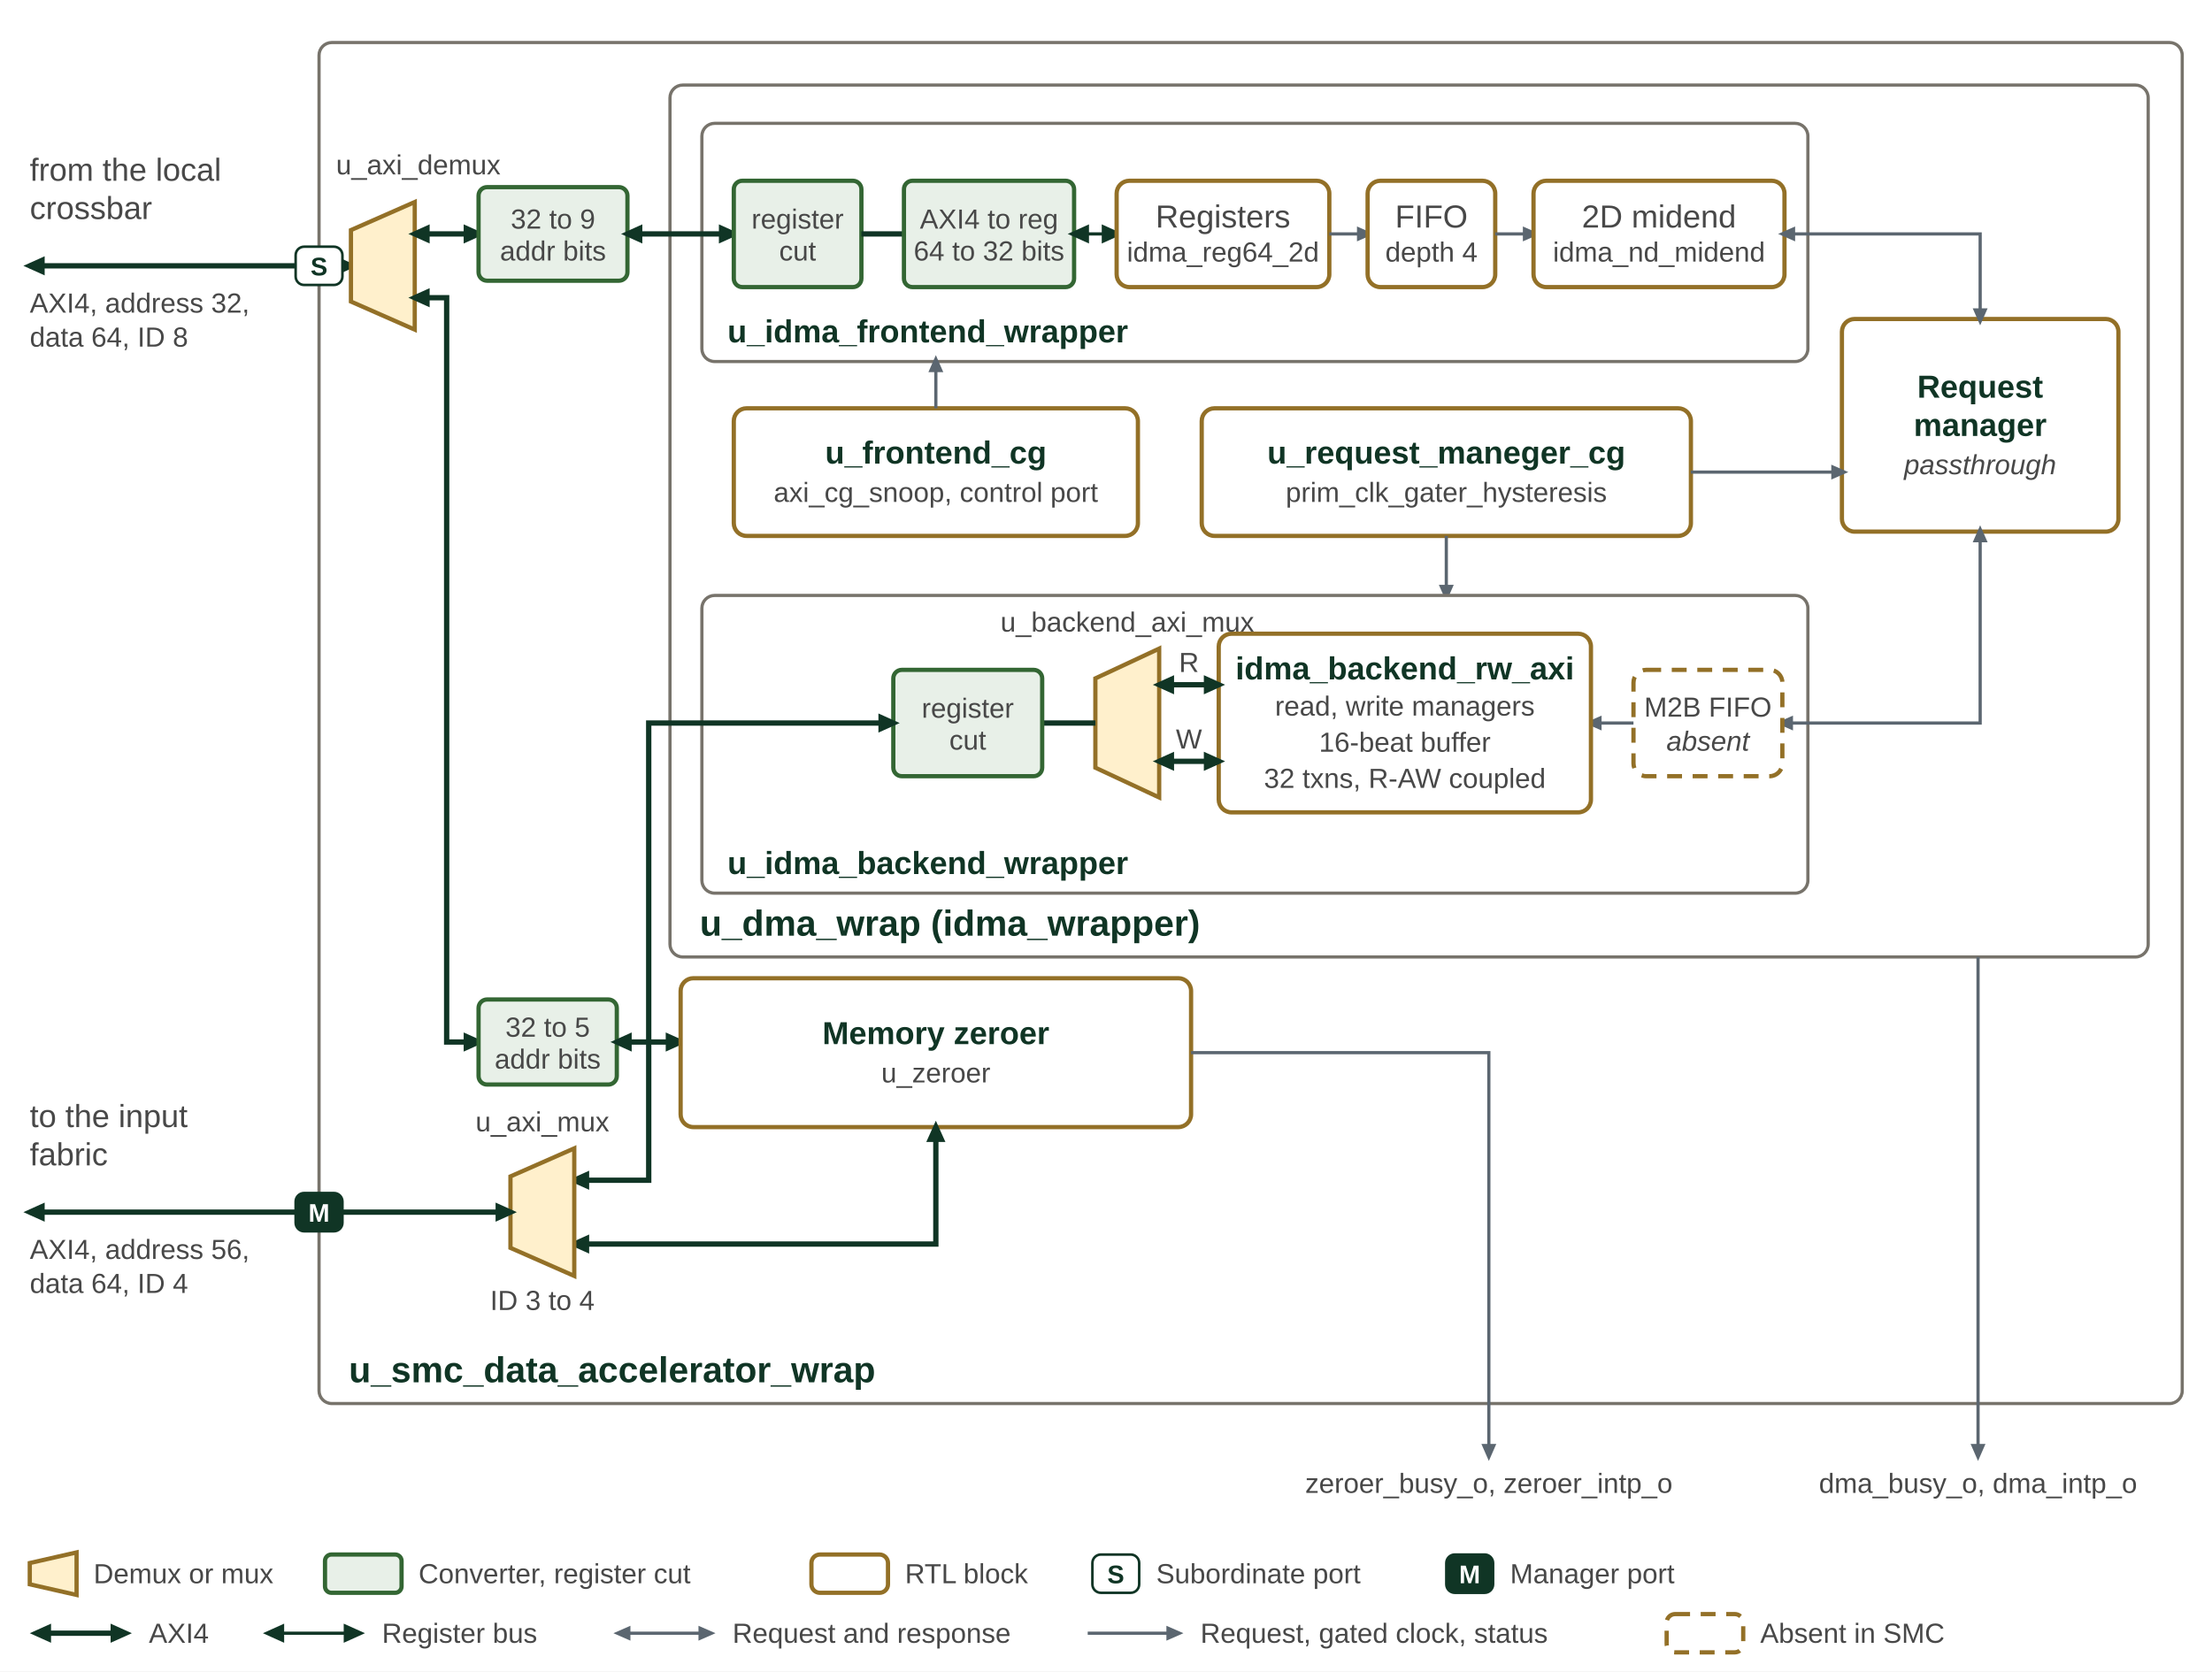
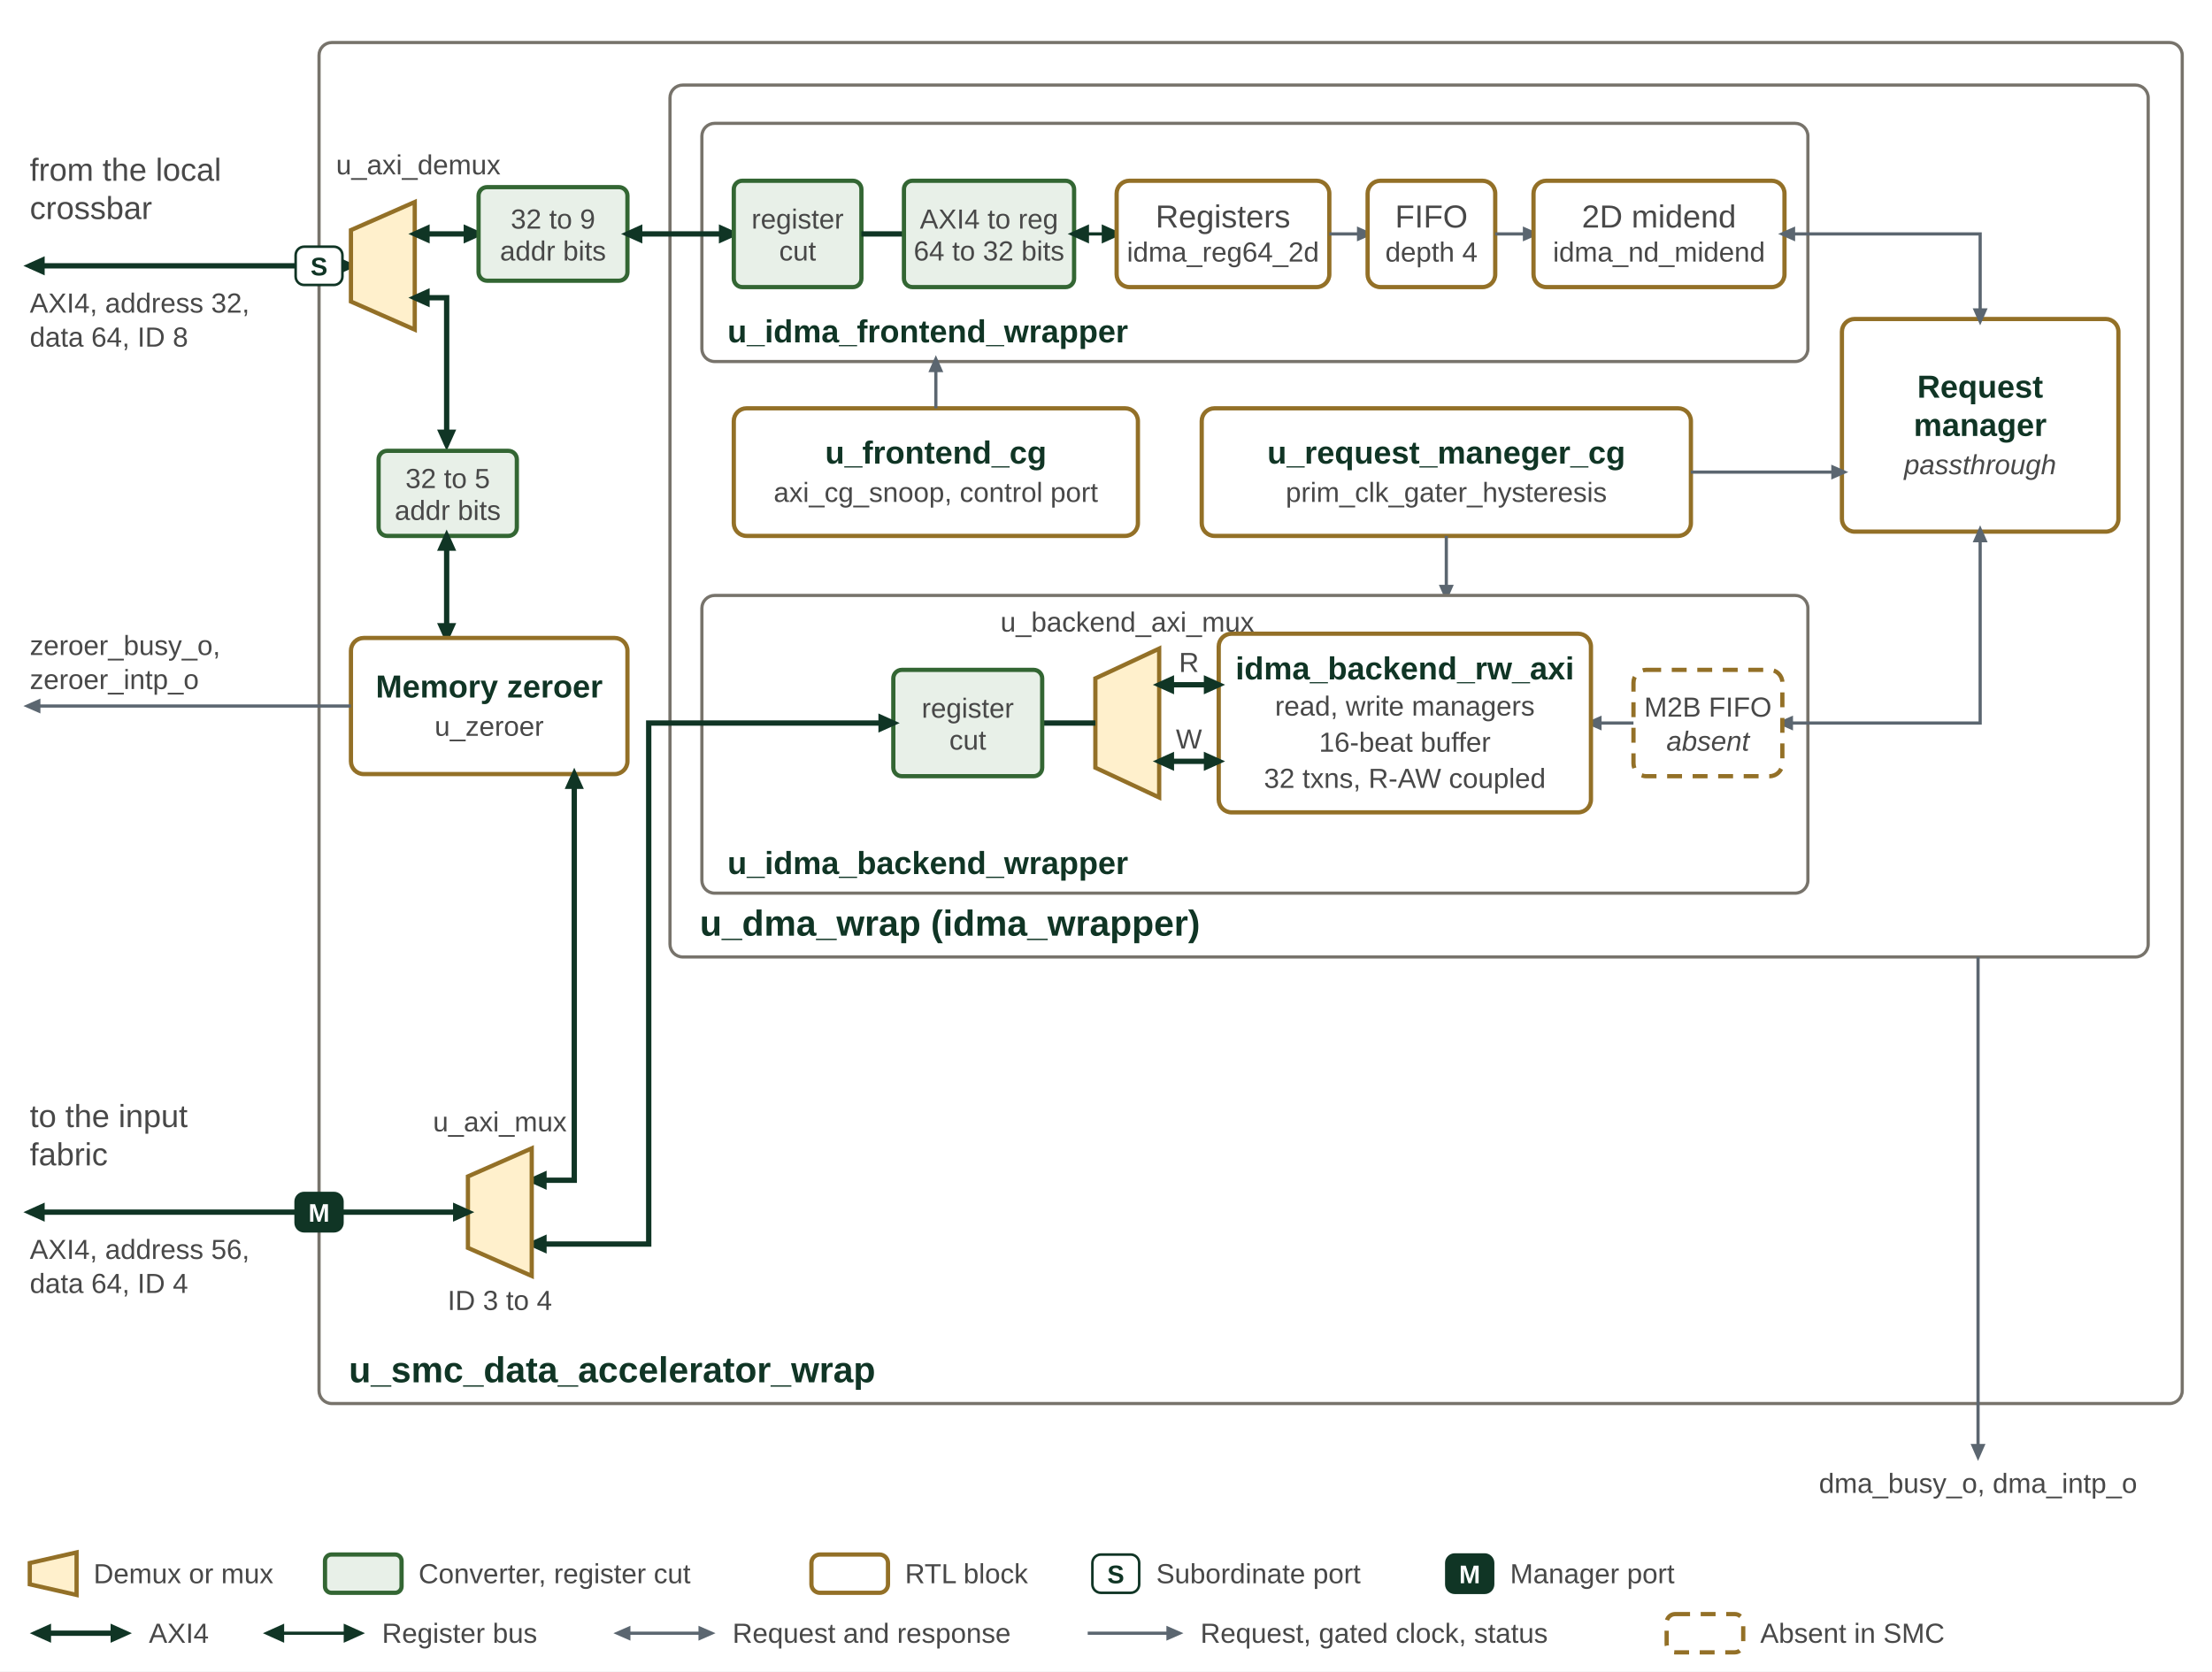
<svg xmlns="http://www.w3.org/2000/svg" width="1040" height="786" viewBox="0 0 1040 786" role="img" aria-labelledby="title desc">
  <defs>
    <marker id="ae" markerUnits="userSpaceOnUse" markerWidth="10" markerHeight="9" refX="7" refY="4.5" orient="auto">
      <path d="M0,0 L10,4.5 L0,9 Z" fill="#103525" />
    </marker>
    <marker id="as" markerUnits="userSpaceOnUse" markerWidth="10" markerHeight="9" refX="3" refY="4.5" orient="auto">
      <path d="M10,0 L0,4.5 L10,9 Z" fill="#103525" />
    </marker>
    <marker id="ge" markerUnits="userSpaceOnUse" markerWidth="8" markerHeight="7" refX="5" refY="3.5" orient="auto">
      <path d="M0,0 L8,3.5 L0,7 Z" fill="#5b6670" />
    </marker>
    <marker id="gs" markerUnits="userSpaceOnUse" markerWidth="8" markerHeight="7" refX="3" refY="3.5" orient="auto">
      <path d="M8,0 L0,3.5 L8,7 Z" fill="#5b6670" />
    </marker>
    <marker id="je" markerUnits="userSpaceOnUse" markerWidth="8" markerHeight="7" refX="5" refY="3.5" orient="auto">
      <path d="M0,0 L8,3.5 L0,7 Z" fill="#42759b" />
    </marker>
    <marker id="js" markerUnits="userSpaceOnUse" markerWidth="8" markerHeight="7" refX="3" refY="3.5" orient="auto">
      <path d="M8,0 L0,3.5 L8,7 Z" fill="#42759b" />
    </marker>
    <marker id="m-smu" markerUnits="userSpaceOnUse" markerWidth="8" markerHeight="7" refX="5" refY="3.5" orient="auto">
      <path d="M0,0 L8,3.5 L0,7 Z" fill="#103525" />
    </marker>
    <marker id="m-ref" markerUnits="userSpaceOnUse" markerWidth="8" markerHeight="7" refX="5" refY="3.5" orient="auto">
      <path d="M0,0 L8,3.5 L0,7 Z" fill="#2f7f79" />
    </marker>
    <marker id="m-per" markerUnits="userSpaceOnUse" markerWidth="8" markerHeight="7" refX="5" refY="3.5" orient="auto">
      <path d="M0,0 L8,3.5 L0,7 Z" fill="#937027" />
    </marker>
    <marker id="m-tel" markerUnits="userSpaceOnUse" markerWidth="8" markerHeight="7" refX="5" refY="3.5" orient="auto">
      <path d="M0,0 L8,3.5 L0,7 Z" fill="#664488" />
    </marker>
    <marker id="m-wdt" markerUnits="userSpaceOnUse" markerWidth="8" markerHeight="7" refX="5" refY="3.5" orient="auto">
      <path d="M0,0 L8,3.5 L0,7 Z" fill="#77736b" />
    </marker>
    <marker id="m-rosc" markerUnits="userSpaceOnUse" markerWidth="8" markerHeight="7" refX="5" refY="3.5" orient="auto">
      <path d="M0,0 L8,3.5 L0,7 Z" fill="#336633" />
    </marker>
    <marker id="m-jtag" markerUnits="userSpaceOnUse" markerWidth="8" markerHeight="7" refX="5" refY="3.5" orient="auto">
      <path d="M0,0 L8,3.5 L0,7 Z" fill="#42759b" />
    </marker>
    <marker id="m-spi" markerUnits="userSpaceOnUse" markerWidth="8" markerHeight="7" refX="5" refY="3.5" orient="auto">
      <path d="M0,0 L8,3.5 L0,7 Z" fill="#5b6670" />
    </marker>
    <marker id="m-slate" markerUnits="userSpaceOnUse" markerWidth="8" markerHeight="7" refX="5" refY="3.5" orient="auto">
      <path d="M0,0 L8,3.5 L0,7 Z" fill="#5b6670" />
    </marker>
    <marker id="m-pg" markerUnits="userSpaceOnUse" markerWidth="8" markerHeight="7" refX="5" refY="3.5" orient="auto">
      <path d="M0,0 L8,3.5 L0,7 Z" fill="#336633" />
    </marker>
    <style>
text { font-family: Arial, sans-serif; font-size: 15px; fill: #484848; }
.t { fill: #484848; }
.b { font-size: 17px; font-weight: bold; fill: #103525; }
.bs { font-size: 15px; font-weight: bold; fill: #103525; }
.h { font-size: 22px; font-weight: bold; fill: #103525; }
.s { font-size: 13px; fill: #484848; }
.si { font-size: 13px; font-style: italic; fill: #484848; }
.pmt { font-size: 12px; font-weight: bold; fill: #ffffff; }
.pst { font-size: 12px; font-weight: bold; fill: #103525; }
.pjt { font-size: 12px; font-weight: bold; fill: #1d4b6e; }
.pct { font-size: 12px; font-weight: bold; fill: #1f5c57; }
.pm { fill: #103525; stroke: #103525; stroke-width: 1.2; }
.ps { fill: #ffffff; stroke: #103525; stroke-width: 1.2; }
.pj { fill: #e8f3ff; stroke: #42759b; stroke-width: 1.2; }
.pc { fill: #d9f0ee; stroke: #2f7f79; stroke-width: 1.2; }
.smu { fill: #ffffff; stroke: #77736b; stroke-width: 1.5; }
.network { fill: #e8f0e8; stroke: #336633; stroke-width: 2; }
.fabric { fill: #fff0cc; stroke: #937027; stroke-width: 2; }
.core { fill: #ffffff; stroke: #937027; stroke-width: 2; }
.future { fill: #ffffff; stroke: #937027; stroke-width: 2; }
.nostroke { stroke: none; }
.fut { fill: none; stroke-dasharray: 7 5; }
.opt { stroke-dasharray: 7 5; }
.hatch { fill: none; stroke: #103525; stroke-opacity: 0.16; stroke-width: 1.2; }
.external { fill: #f2f2f2; stroke: #77736b; stroke-width: 1.5; }
.axi { fill: none; stroke: #103525; stroke-width: 2.5; marker-start: url(#as); marker-end: url(#ae); }
.axio { fill: none; stroke: #103525; stroke-width: 2.5; stroke-dasharray: 8 5; marker-start: url(#as); marker-end: url(#ae); }
.sig { fill: none; stroke: #5b6670; stroke-width: 1.5; marker-start: url(#gs); marker-end: url(#ge); }
.sigo { fill: none; stroke: #5b6670; stroke-width: 1.5; marker-end: url(#ge); }
.jtag { fill: none; stroke: #42759b; stroke-width: 1.8; marker-end: url(#je); }
.jtagb { fill: none; stroke: #42759b; stroke-width: 1.8; marker-start: url(#js); marker-end: url(#je); }
.sigplain { fill: none; stroke: #5b6670; stroke-width: 1.5; }
.n-smu { fill: none; stroke: #103525; stroke-width: 2.5; }
.a-smu { fill: none; stroke: #103525; stroke-width: 2.5; marker-end: url(#m-smu); }
.n-ref { fill: none; stroke: #2f7f79; stroke-width: 1.8; }
.a-ref { fill: none; stroke: #2f7f79; stroke-width: 1.8; marker-end: url(#m-ref); }
.n-per { fill: none; stroke: #937027; stroke-width: 1.8; }
.a-per { fill: none; stroke: #937027; stroke-width: 1.8; marker-end: url(#m-per); }
.n-tel { fill: none; stroke: #664488; stroke-width: 1.8; }
.a-tel { fill: none; stroke: #664488; stroke-width: 1.8; marker-end: url(#m-tel); }
.n-wdt { fill: none; stroke: #77736b; stroke-width: 1.8; }
.a-wdt { fill: none; stroke: #77736b; stroke-width: 1.8; marker-end: url(#m-wdt); }
.n-rosc { fill: none; stroke: #336633; stroke-width: 1.8; }
.a-rosc { fill: none; stroke: #336633; stroke-width: 1.8; marker-end: url(#m-rosc); }
.n-jtag { fill: none; stroke: #42759b; stroke-width: 1.8; }
.a-jtag { fill: none; stroke: #42759b; stroke-width: 1.8; marker-end: url(#m-jtag); }
.n-spi { fill: none; stroke: #5b6670; stroke-width: 1.8; }
.a-spi { fill: none; stroke: #5b6670; stroke-width: 1.8; marker-end: url(#m-spi); }
.n-slate { fill: none; stroke: #5b6670; stroke-width: 1.8; }
.a-slate { fill: none; stroke: #5b6670; stroke-width: 1.8; marker-end: url(#m-slate); }
.n-pg { fill: none; stroke: #336633; stroke-width: 1.8; }
.a-pg { fill: none; stroke: #336633; stroke-width: 1.8; marker-end: url(#m-pg); }
.axil { fill: none; stroke: #103525; stroke-width: 1.5; marker-start: url(#as); marker-end: url(#ae); }
.sigd { fill: none; stroke: #5b6670; stroke-width: 1.5; stroke-dasharray: 5 4; marker-end: url(#ge); }
.axin { fill: none; stroke: #103525; stroke-width: 2.5; }
.axis { fill: none; stroke: #103525; stroke-width: 2.5; marker-start: url(#as); }
.axie { fill: none; stroke: #103525; stroke-width: 2.5; marker-end: url(#ae); }
.axiln { fill: none; stroke: #103525; stroke-width: 1.5; }
</style>
  </defs>
  <rect width="1040" height="786" fill="#ffffff" />
  <rect class="smu" x="150" y="20" width="876" height="640" rx="6" />
  <text class="b" x="164" y="650" text-anchor="start">u_smc_data_accelerator_wrap</text>
  <path class="axi" d="M14,125 L165,125" />
  <text class="t" x="14" y="85" text-anchor="start">from the local</text>
  <text class="t" x="14" y="103" text-anchor="start">crossbar</text>
  <text class="s" x="14" y="147" text-anchor="start">AXI4, address 32,</text>
  <text class="s" x="14" y="163" text-anchor="start">data 64, ID 8</text>
  <path class="fabric" d="M165,108.2 L195,95 L195,155 L165,141.8 Z" />
  <text class="s" x="158" y="82" text-anchor="start">u_axi_demux</text>
  <path class="axi" d="M195,110 L225,110" />
  <rect class="network" x="225" y="88" width="70" height="44" rx="4" />
  <text class="s" x="260" y="107.5" text-anchor="middle">32 to 9</text>
  <text class="s" x="260" y="122.5" text-anchor="middle">addr bits</text>
  <rect class="smu" x="315" y="40" width="695" height="410" rx="6" />
  <text class="b" x="329" y="440" text-anchor="start">u_dma_wrap (idma_wrapper)</text>
  <rect class="smu" x="330" y="58" width="520" height="112" rx="6" />
  <text class="bs" x="342" y="161" text-anchor="start">u_idma_frontend_wrapper</text>
  <path class="axi" d="M295,110 L345,110" />
  <rect class="network" x="345" y="85" width="60" height="50" rx="4" />
  <text class="s" x="375" y="107.5" text-anchor="middle">register</text>
  <text class="s" x="375" y="122.5" text-anchor="middle">cut</text>
  <path class="axin" d="M405,110 L425,110" />
  <rect class="network" x="425" y="85" width="80" height="50" rx="4" />
  <text class="s" x="465" y="107.5" text-anchor="middle">AXI4 to reg</text>
  <text class="s" x="465" y="122.5" text-anchor="middle">64 to 32 bits</text>
  <path class="axil" d="M505,110 L525,110" />
  <rect class="core" x="525" y="85" width="100" height="50" rx="6" />
  <text class="t" x="575" y="107" text-anchor="middle">Registers</text>
  <text class="s" x="575" y="123" text-anchor="middle">idma_reg64_2d</text>
  <path class="sigo" d="M625,110 L643,110" />
  <rect class="core" x="643" y="85" width="60" height="50" rx="6" />
  <text class="t" x="673" y="107" text-anchor="middle">FIFO</text>
  <text class="s" x="673" y="123" text-anchor="middle">depth 4</text>
  <path class="sigo" d="M703,110 L721,110" />
  <rect class="core" x="721" y="85" width="118" height="50" rx="6" />
  <text class="t" x="780" y="107" text-anchor="middle">2D midend</text>
  <text class="s" x="780" y="123" text-anchor="middle">idma_nd_midend</text>
  <rect class="core" x="866" y="150" width="130" height="100" rx="6" />
  <text class="bs" x="931" y="187" text-anchor="middle">Request</text>
  <text class="bs" x="931" y="205" text-anchor="middle">manager</text>
  <text class="si" x="931" y="223" text-anchor="middle">passthrough</text>
  <path class="sig" d="M839,110 L931.0,110 L931.0,150" />
  <rect class="core" x="345" y="192" width="190" height="60" rx="6" />
  <text class="bs" x="440" y="218" text-anchor="middle">u_frontend_cg</text>
  <text class="s" x="440" y="236" text-anchor="middle">axi_cg_snoop, control port</text>
  <path class="sigo" d="M440,192 L440,170" />
  <rect class="core" x="565" y="192" width="230" height="60" rx="6" />
  <text class="bs" x="680" y="218" text-anchor="middle">u_request_maneger_cg</text>
  <text class="s" x="680" y="236" text-anchor="middle">prim_clk_gater_hysteresis</text>
  <path class="sigo" d="M680,252 L680,280" />
  <path class="sigo" d="M795,222.0 L866,222.0" />
  <rect class="smu" x="330" y="280" width="520" height="140" rx="6" />
  <text class="bs" x="342" y="411" text-anchor="start">u_idma_backend_wrapper</text>
  <path class="sig" d="M931.0,250 L931.0,340 L838,340" />
  <rect class="core opt" x="768" y="315" width="70" height="50" rx="6" />
  <text class="s" x="803" y="337" text-anchor="middle">M2B FIFO</text>
  <text class="si" x="803" y="353" text-anchor="middle">absent</text>
  <path class="sigo" d="M768,340 L748,340" />
  <rect class="core" x="573" y="298" width="175" height="84" rx="6" />
  <text class="bs" x="660.5" y="319.5" text-anchor="middle">idma_backend_rw_axi</text>
  <text class="s" x="660.5" y="336.5" text-anchor="middle">read, write managers</text>
  <text class="s" x="660.5" y="353.5" text-anchor="middle">16-beat buffer</text>
  <text class="s" x="660.5" y="370.5" text-anchor="middle">32 txns, R-AW coupled</text>
  <path class="fabric" d="M515,319 L545,305 L545,375 L515,361 Z" />
  <path class="axi" d="M573,322 L545,322" />
  <path class="axi" d="M573,358 L545,358" />
  <text class="s" x="559" y="316" text-anchor="middle">R</text>
  <text class="s" x="559" y="352" text-anchor="middle">W</text>
  <text class="s" x="530" y="297" text-anchor="middle">u_backend_axi_mux</text>
  <path class="axin" d="M515,340 L490,340" />
  <rect class="network" x="420" y="315" width="70" height="50" rx="4" />
  <text class="s" x="455" y="337.5" text-anchor="middle">register</text>
  <text class="s" x="455" y="352.5" text-anchor="middle">cut</text>
-   <path class="axi" d="M195,140 L210,140 L210,490 L225,490" />
-   <rect class="network" x="225" y="470" width="65" height="40" rx="4" />
-   <text class="s" x="257.5" y="487.5" text-anchor="middle">32 to 5</text>
-   <text class="s" x="257.5" y="502.5" text-anchor="middle">addr bits</text>
-   <path class="axi" d="M290,490 L320,490" />
-   <rect class="core" x="320" y="460" width="240" height="70" rx="6" />
-   <text class="bs" x="440" y="491" text-anchor="middle">Memory zeroer</text>
-   <text class="s" x="440" y="509" text-anchor="middle">u_zeroer</text>
-   <path class="axi" d="M420,340 L305,340 L305,555 L270,555" />
-   <path class="axi" d="M440,530 L440,585 L270,585" />
-   <path class="fabric" d="M240,553.2 L270,540 L270,600 L240,586.8 Z" />
-   <text class="s" x="255" y="532" text-anchor="middle">u_axi_mux</text>
-   <text class="s" x="255" y="616" text-anchor="middle">ID 3 to 4</text>
-   <path class="axi" d="M240,570 L14,570" />
+   <path class="axi" d="M195,140 L210,140 L210,209" />
+   <rect class="network" x="178" y="212" width="65" height="40" rx="4" />
+   <text class="s" x="210.5" y="229.5" text-anchor="middle">32 to 5</text>
+   <text class="s" x="210.5" y="244.5" text-anchor="middle">addr bits</text>
+   <path class="axi" d="M210,252 L210,300" />
+   <rect class="core" x="165" y="300" width="130" height="64" rx="6" />
+   <text class="bs" x="230" y="328" text-anchor="middle">Memory zeroer</text>
+   <text class="s" x="230" y="346" text-anchor="middle">u_zeroer</text>
+   <path class="axi" d="M270,364 L270,555 L250,555" />
+   <path class="axi" d="M420,340 L305,340 L305,585 L250,585" />
+   <path class="fabric" d="M220,553.2 L250,540 L250,600 L220,586.8 Z" />
+   <text class="s" x="235" y="532" text-anchor="middle">u_axi_mux</text>
+   <text class="s" x="235" y="616" text-anchor="middle">ID 3 to 4</text>
+   <path class="axi" d="M220,570 L14,570" />
  <text class="t" x="14" y="530" text-anchor="start">to the input</text>
  <text class="t" x="14" y="548" text-anchor="start">fabric</text>
  <text class="s" x="14" y="592" text-anchor="start">AXI4, address 56,</text>
  <text class="s" x="14" y="608" text-anchor="start">data 64, ID 4</text>
-   <path class="sigo" d="M560,495 L700,495 L700,684" />
-   <text class="s" x="700" y="702" text-anchor="middle">zeroer_busy_o, zeroer_intp_o</text>
+   <path class="sigo" d="M165,332.0 L14,332.0" />
+   <text class="s" x="14" y="308" text-anchor="start">zeroer_busy_o,</text>
+   <text class="s" x="14" y="324" text-anchor="start">zeroer_intp_o</text>
  <path class="sigo" d="M930,450 L930,684" />
  <text class="s" x="930" y="702" text-anchor="middle">dma_busy_o, dma_intp_o</text>
  <path class="fabric" d="M14,735 L36,730 L36,750 L14,745 Z" />
  <text class="s" x="44" y="744.5" text-anchor="start">Demux or mux</text>
  <rect class="network" x="152.8" y="731" width="36" height="18" rx="3" />
  <text class="s" x="196.8" y="744.5" text-anchor="start">Converter, register cut</text>
  <rect class="core" x="381.5" y="731" width="36" height="18" rx="4" />
  <text class="s" x="425.5" y="744.5" text-anchor="start">RTL block</text>
  <text class="s" x="543.6" y="744.5" text-anchor="start">Subordinate port</text>
  <text class="s" x="710" y="744.5" text-anchor="start">Manager port</text>
  <path class="axi" d="M17,768 L59,768" />
  <text class="s" x="70" y="772.5" text-anchor="start">AXI4</text>
  <path class="axil" d="M126.6,768 L168.6,768" />
  <text class="s" x="179.6" y="772.5" text-anchor="start">Register bus</text>
  <path class="sig" d="M291.4,768 L333.4,768" />
  <text class="s" x="344.4" y="772.5" text-anchor="start">Request and response</text>
  <path class="sigo" d="M511.4,768 L553.4,768" />
  <text class="s" x="564.4" y="772.5" text-anchor="start">Request, gated clock, status</text>
  <rect class="core opt" x="783.6" y="759" width="36" height="18" rx="4" />
  <text class="s" x="827.6" y="772.5" text-anchor="start">Absent in SMC</text>
  <rect class="ps" x="139.0" y="116.0" width="22" height="18" rx="4" />
  <text class="pst" x="150" y="129.5" text-anchor="middle">S</text>
  <rect class="pm" x="139.0" y="561.0" width="22" height="18" rx="4" />
  <text class="pmt" x="150" y="574.5" text-anchor="middle">M</text>
  <rect class="ps" x="513.6" y="731.0" width="22" height="18" rx="4" />
  <text class="pst" x="524.6" y="744.5" text-anchor="middle">S</text>
  <rect class="pm" x="680.0" y="731.0" width="22" height="18" rx="4" />
  <text class="pmt" x="691" y="744.5" text-anchor="middle">M</text>
</svg>
